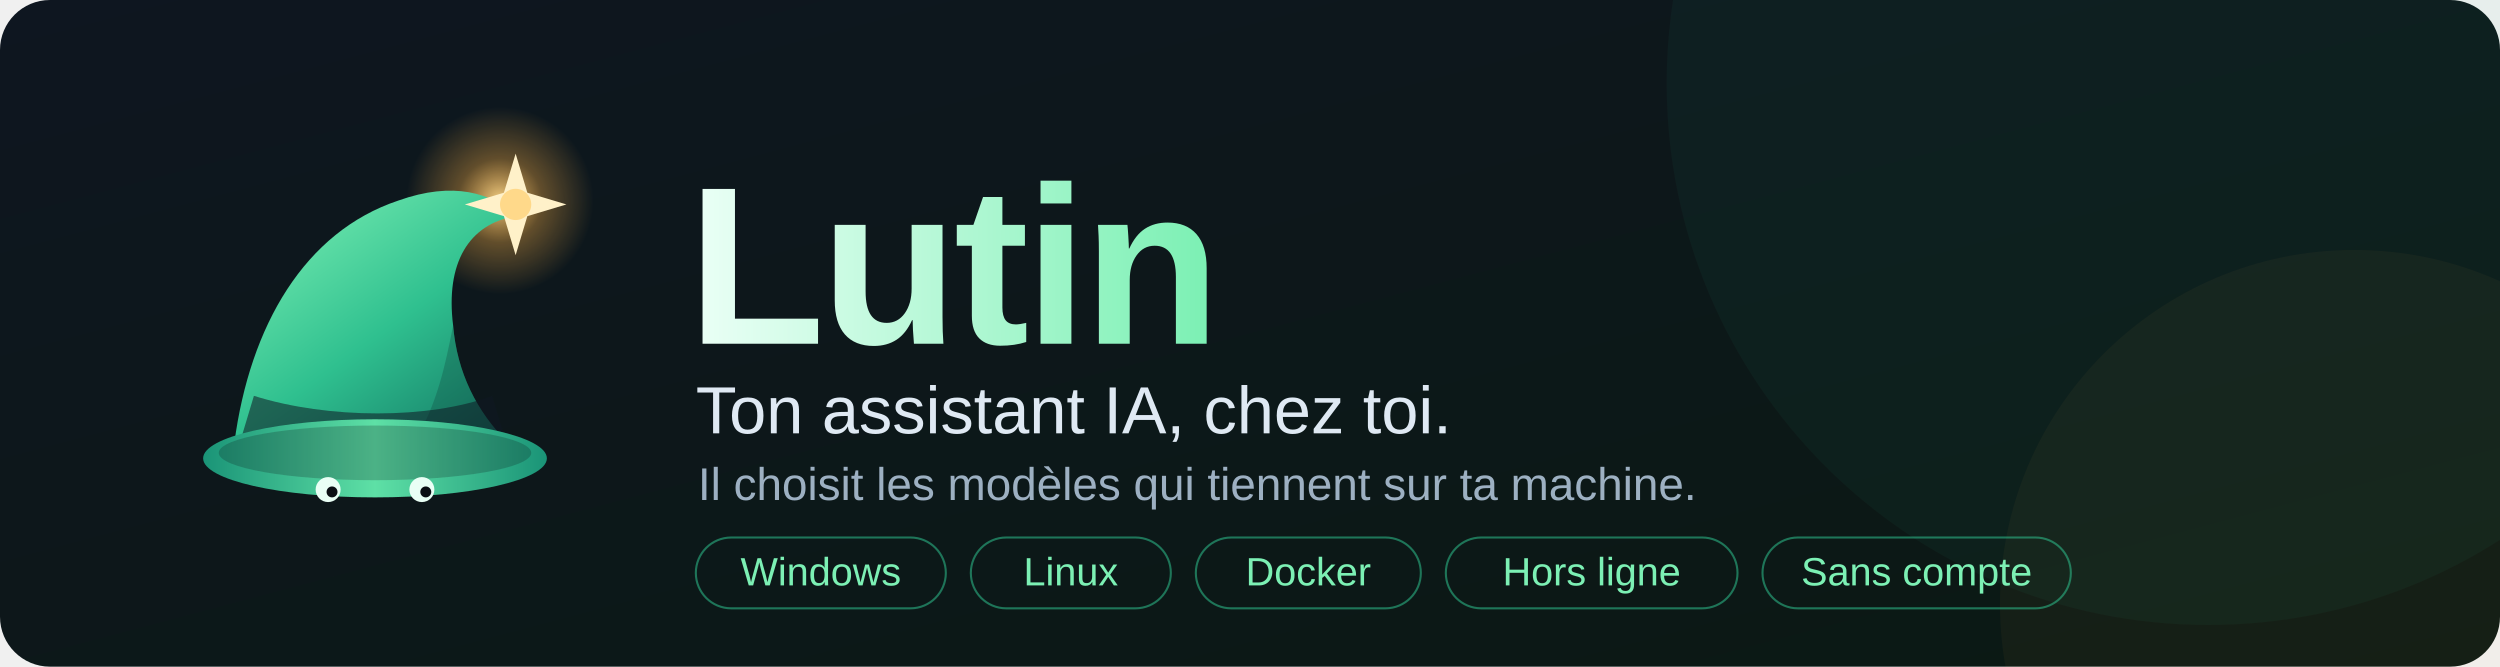
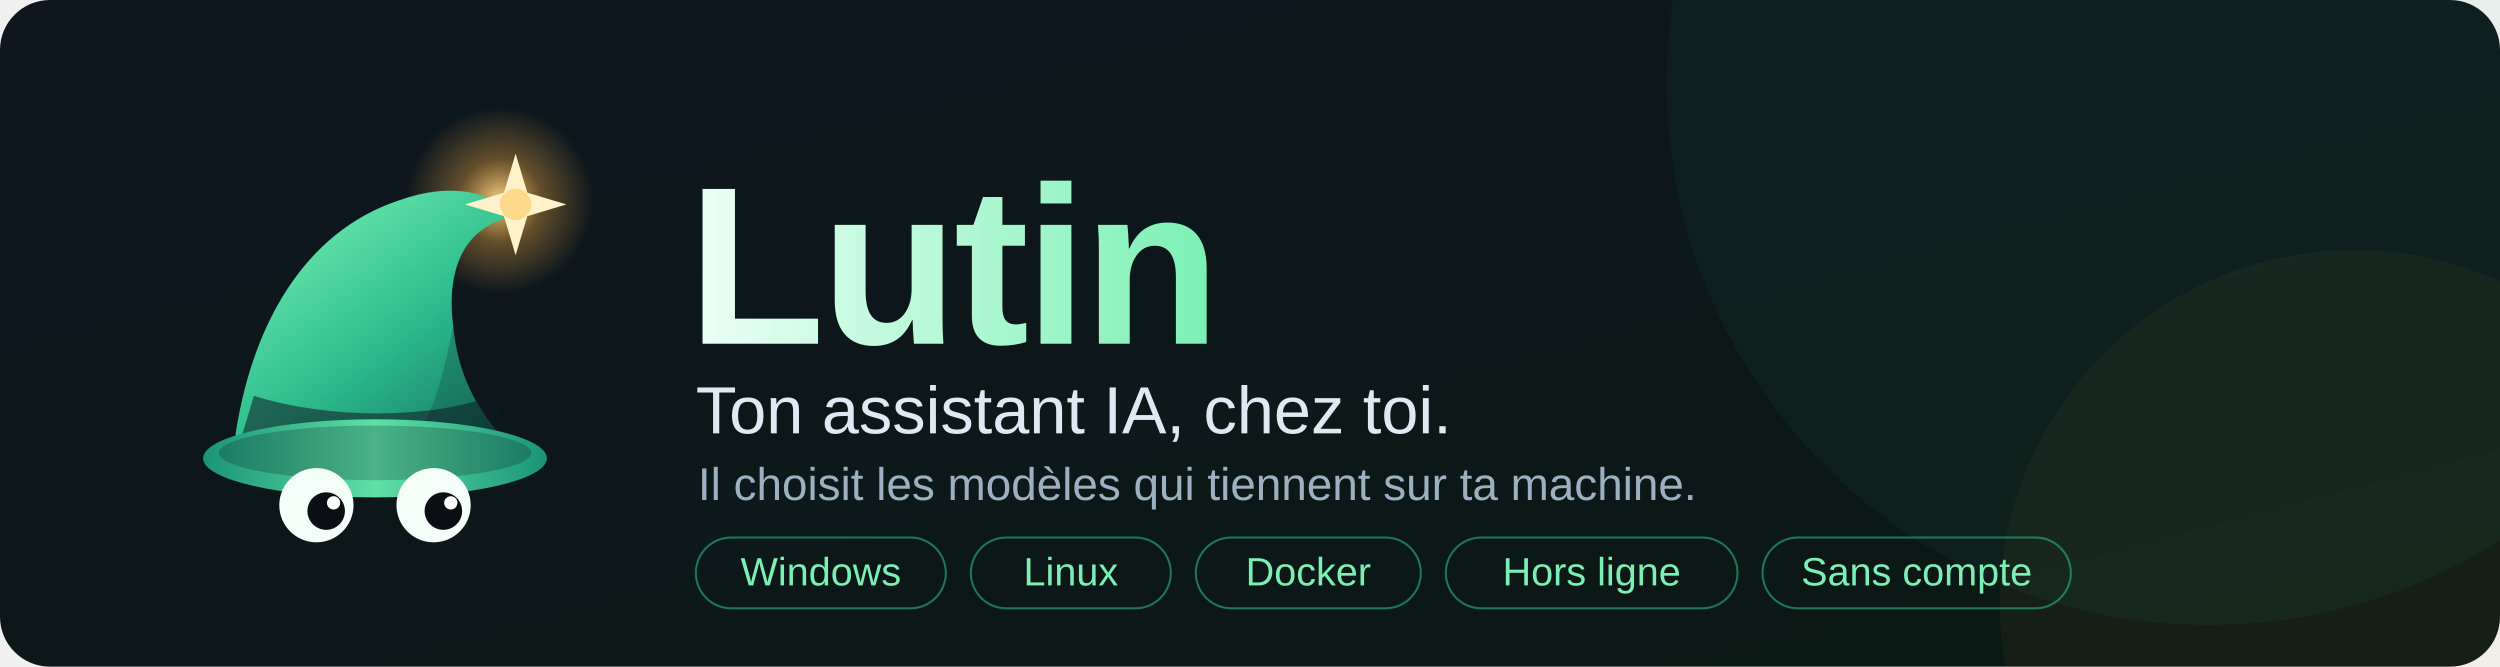
<svg xmlns="http://www.w3.org/2000/svg" viewBox="0 0 1200 320" role="img" aria-label="Lutin : ton assistant IA, chez toi">
  <defs>
    <linearGradient id="fond" x1="0" y1="0" x2="1" y2="1">
      <stop offset="0" stop-color="#0e1620" />
      <stop offset="1" stop-color="#0b1913" />
    </linearGradient>
    <linearGradient id="chapeau" x1="0.1" y1="0" x2="0.9" y2="1">
      <stop offset="0" stop-color="#7cf0b4" />
      <stop offset="0.55" stop-color="#2fc08f" />
      <stop offset="1" stop-color="#157a66" />
    </linearGradient>
    <linearGradient id="bord" x1="0" y1="0" x2="1" y2="0">
      <stop offset="0" stop-color="#1a9477" />
      <stop offset="0.5" stop-color="#5ee0a6" />
      <stop offset="1" stop-color="#1a9477" />
    </linearGradient>
    <linearGradient id="titre" x1="0" y1="0" x2="1" y2="0">
      <stop offset="0" stop-color="#e9fff5" />
      <stop offset="1" stop-color="#7cf0b4" />
    </linearGradient>
    <radialGradient id="lueur">
      <stop offset="0" stop-color="#ffd98a" stop-opacity="0.95" />
      <stop offset="0.45" stop-color="#ffb347" stop-opacity="0.35" />
      <stop offset="1" stop-color="#ffb347" stop-opacity="0" />
    </radialGradient>
  </defs>
  <rect width="1200" height="320" rx="24" fill="url(#fond)" />
  <circle cx="1060" cy="40" r="260" fill="#2fc08f" opacity="0.05" />
  <circle cx="1130" cy="290" r="170" fill="#ffb347" opacity="0.04" />
  <g transform="translate(60 40) scale(1.875)">
    <circle cx="96" cy="30" r="24" fill="url(#lueur)" />
    <path d="M28 92 C32 62 46 38 70 30 C84 25 94 28 100 34 C88 36 82 46 84 62 C85 74 90 84 98 92 Z" fill="url(#chapeau)" />
    <path d="M84 62 C85 74 90 84 98 92 L74 92 C80 82 82 72 84 62 Z" fill="#0b3d36" opacity="0.28" />
    <path d="M33 80 C52 86 78 86 94 80 L97 90 C78 97 48 97 30 90 Z" fill="#0e1722" opacity="0.55" />
    <ellipse cx="64" cy="96" rx="44" ry="10" fill="url(#bord)" />
    <ellipse cx="64" cy="94.6" rx="40" ry="7" fill="#0b0f14" opacity="0.22" />
-     <circle cx="52" cy="104" r="3.2" fill="#e9fff5" />
-     <circle cx="76" cy="104" r="3.2" fill="#e9fff5" />
-     <circle cx="53" cy="104.6" r="1.4" fill="#0b0f14" />
-     <circle cx="77" cy="104.6" r="1.4" fill="#0b0f14" />
+     <circle cx="49" cy="108" r="9.5" fill="#f4fff9" />
+     <circle cx="79" cy="108" r="9.5" fill="#f4fff9" />
+     <circle cx="51.5" cy="109.5" r="4.8" fill="#0b0f14" />
+     <circle cx="81.5" cy="109.5" r="4.8" fill="#0b0f14" />
+     <circle cx="53.4" cy="107.4" r="1.7" fill="#ffffff" />
+     <circle cx="83.4" cy="107.4" r="1.7" fill="#ffffff" />
    <path d="M100 18 L103 28 L113 31 L103 34 L100 44 L97 34 L87 31 L97 28 Z" fill="#fff1c9" />
    <circle cx="100" cy="31" r="4" fill="#ffd98a" />
  </g>
  <text x="330" y="165" font-family="'Segoe UI', 'Helvetica Neue', Arial, sans-serif" font-size="108" font-weight="700" fill="url(#titre)" letter-spacing="-2">Lutin</text>
  <text x="334" y="208" font-family="'Segoe UI', 'Helvetica Neue', Arial, sans-serif" font-size="32" fill="#dfe9f3">Ton assistant IA, chez toi.</text>
  <text x="335" y="240" font-family="'Segoe UI', 'Helvetica Neue', Arial, sans-serif" font-size="22" fill="#9db0c2">Il choisit les modèles qui tiennent sur ta machine.</text>
  <g font-family="'Segoe UI', 'Helvetica Neue', Arial, sans-serif" font-size="19" fill="#7cf0b4" text-anchor="middle">
    <rect x="334" y="258" width="120" height="34" rx="17" fill="none" stroke="#2fc08f" stroke-opacity="0.55" />
    <text x="394" y="281">Windows</text>
    <rect x="466" y="258" width="96" height="34" rx="17" fill="none" stroke="#2fc08f" stroke-opacity="0.55" />
    <text x="514" y="281">Linux</text>
    <rect x="574" y="258" width="108" height="34" rx="17" fill="none" stroke="#2fc08f" stroke-opacity="0.55" />
    <text x="628" y="281">Docker</text>
    <rect x="694" y="258" width="140" height="34" rx="17" fill="none" stroke="#2fc08f" stroke-opacity="0.55" />
    <text x="764" y="281">Hors ligne</text>
    <rect x="846" y="258" width="148" height="34" rx="17" fill="none" stroke="#2fc08f" stroke-opacity="0.55" />
    <text x="920" y="281">Sans compte</text>
  </g>
</svg>
